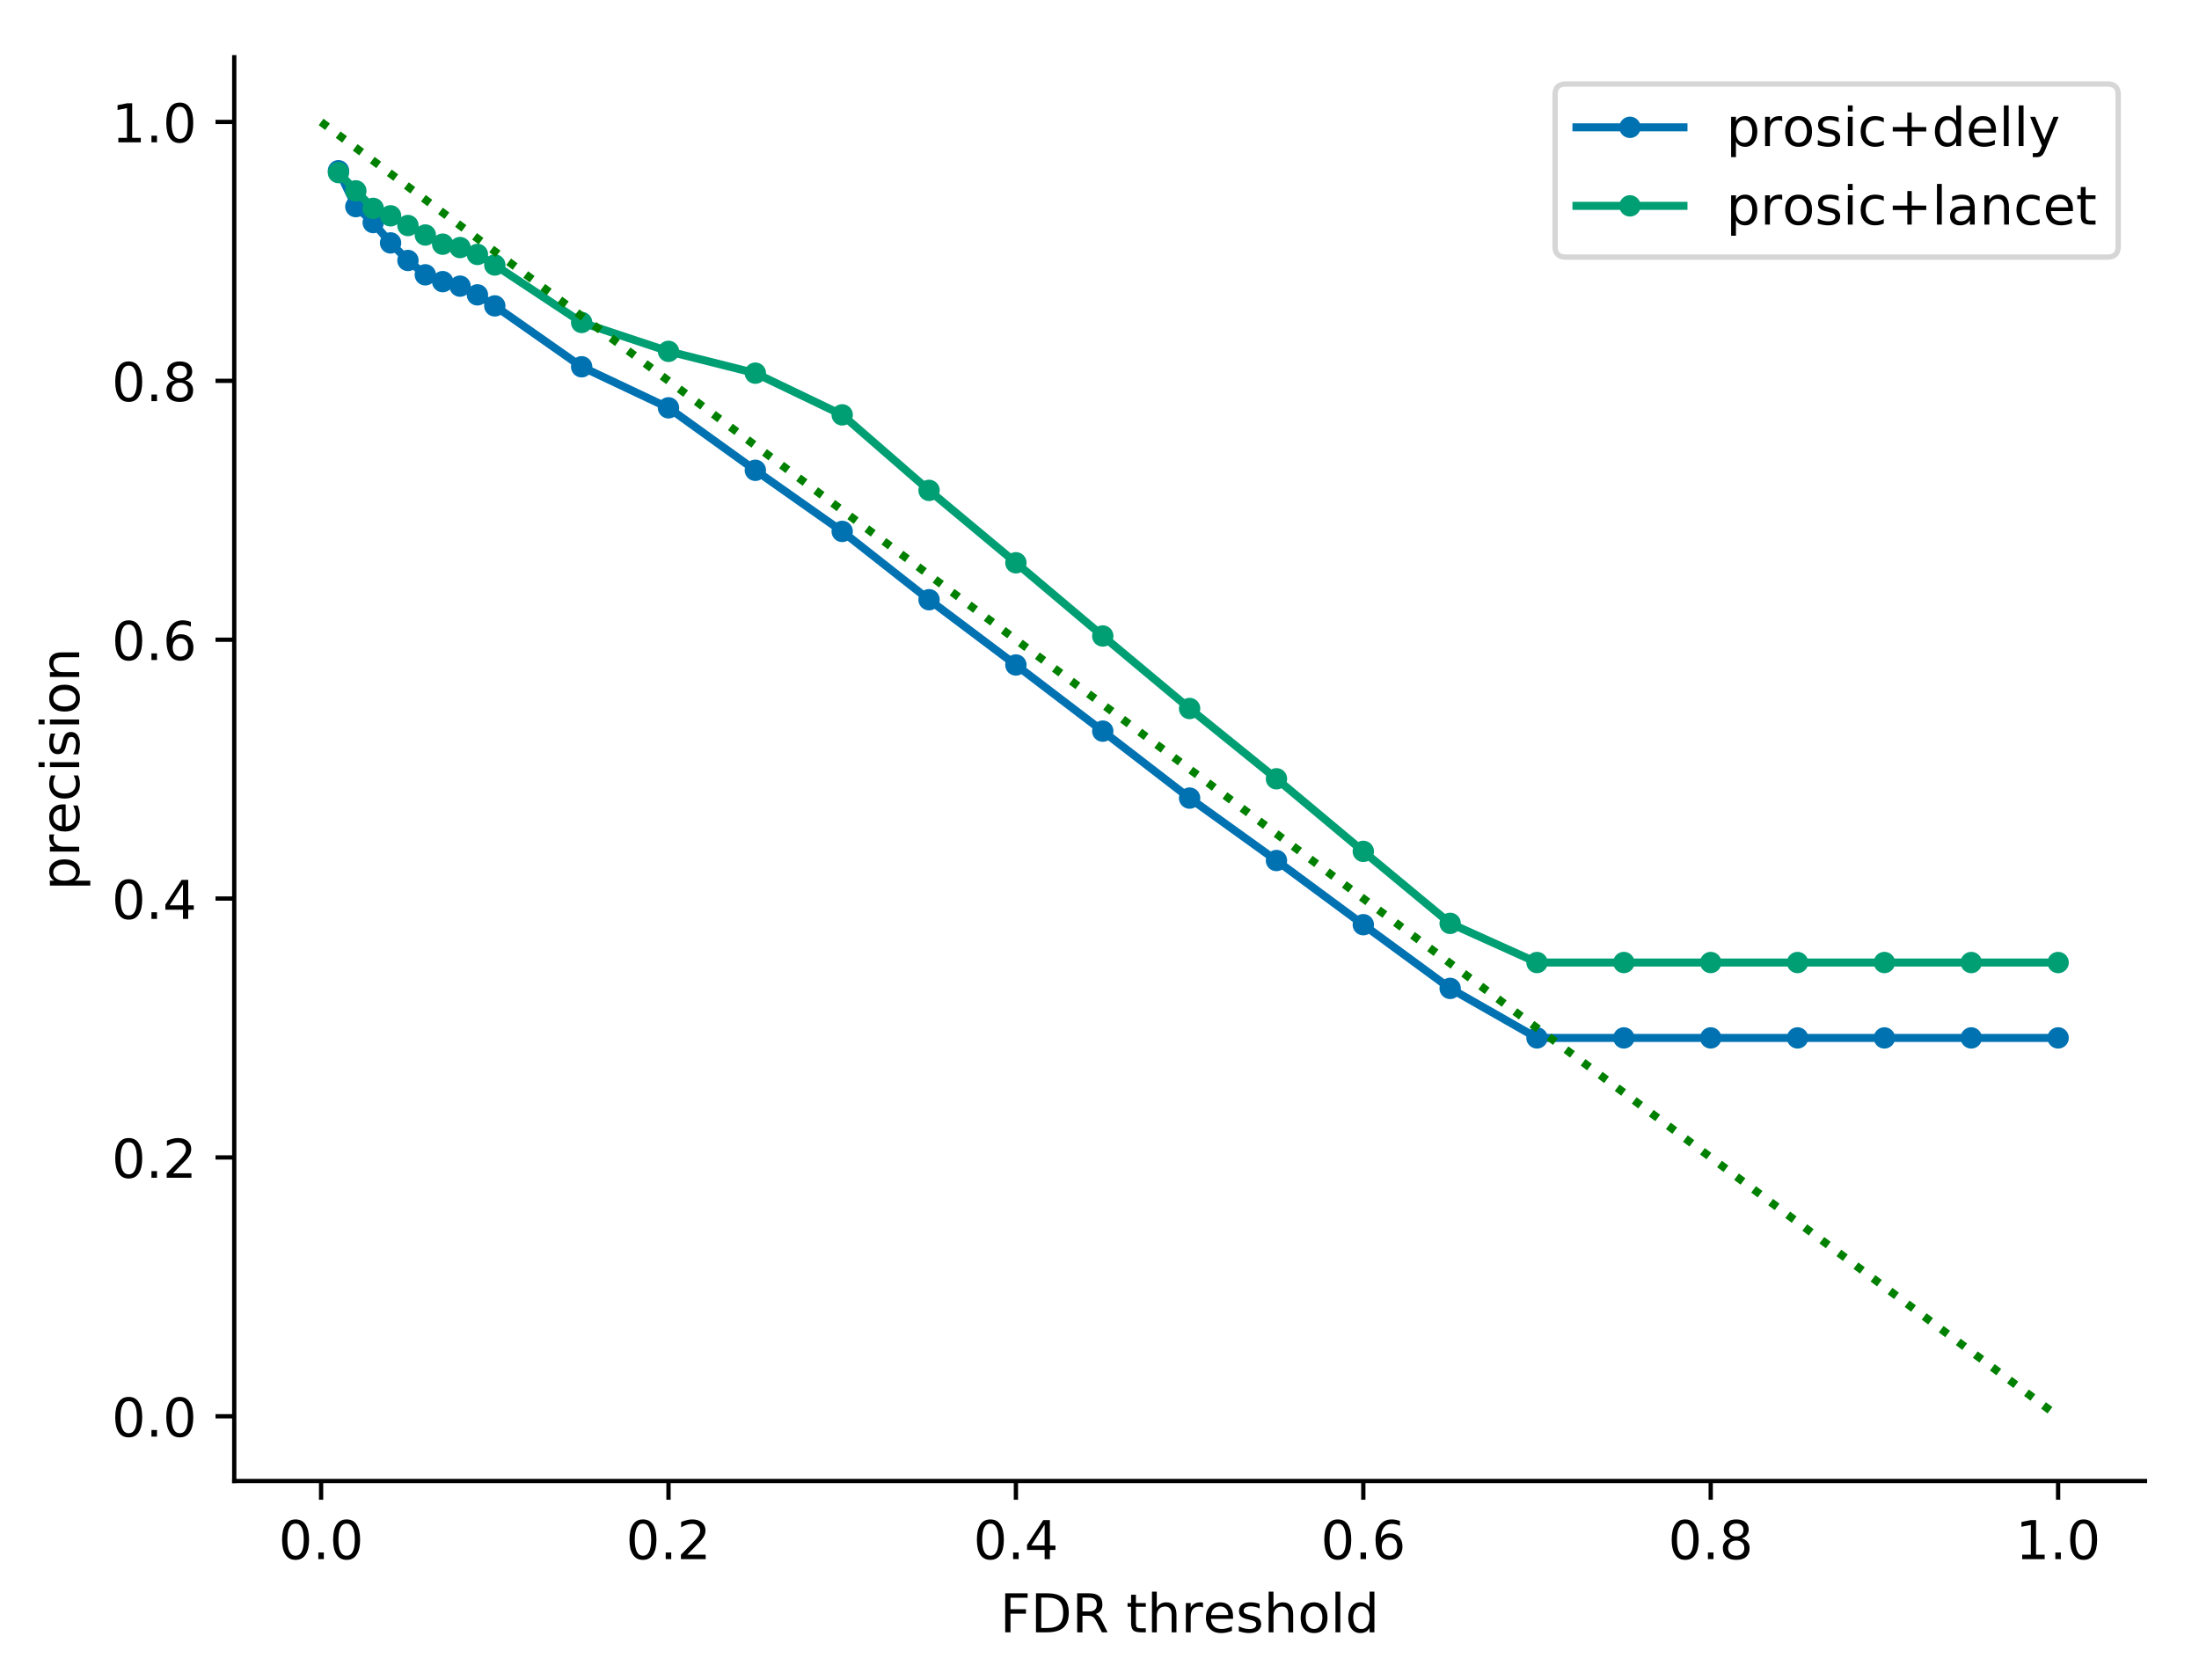
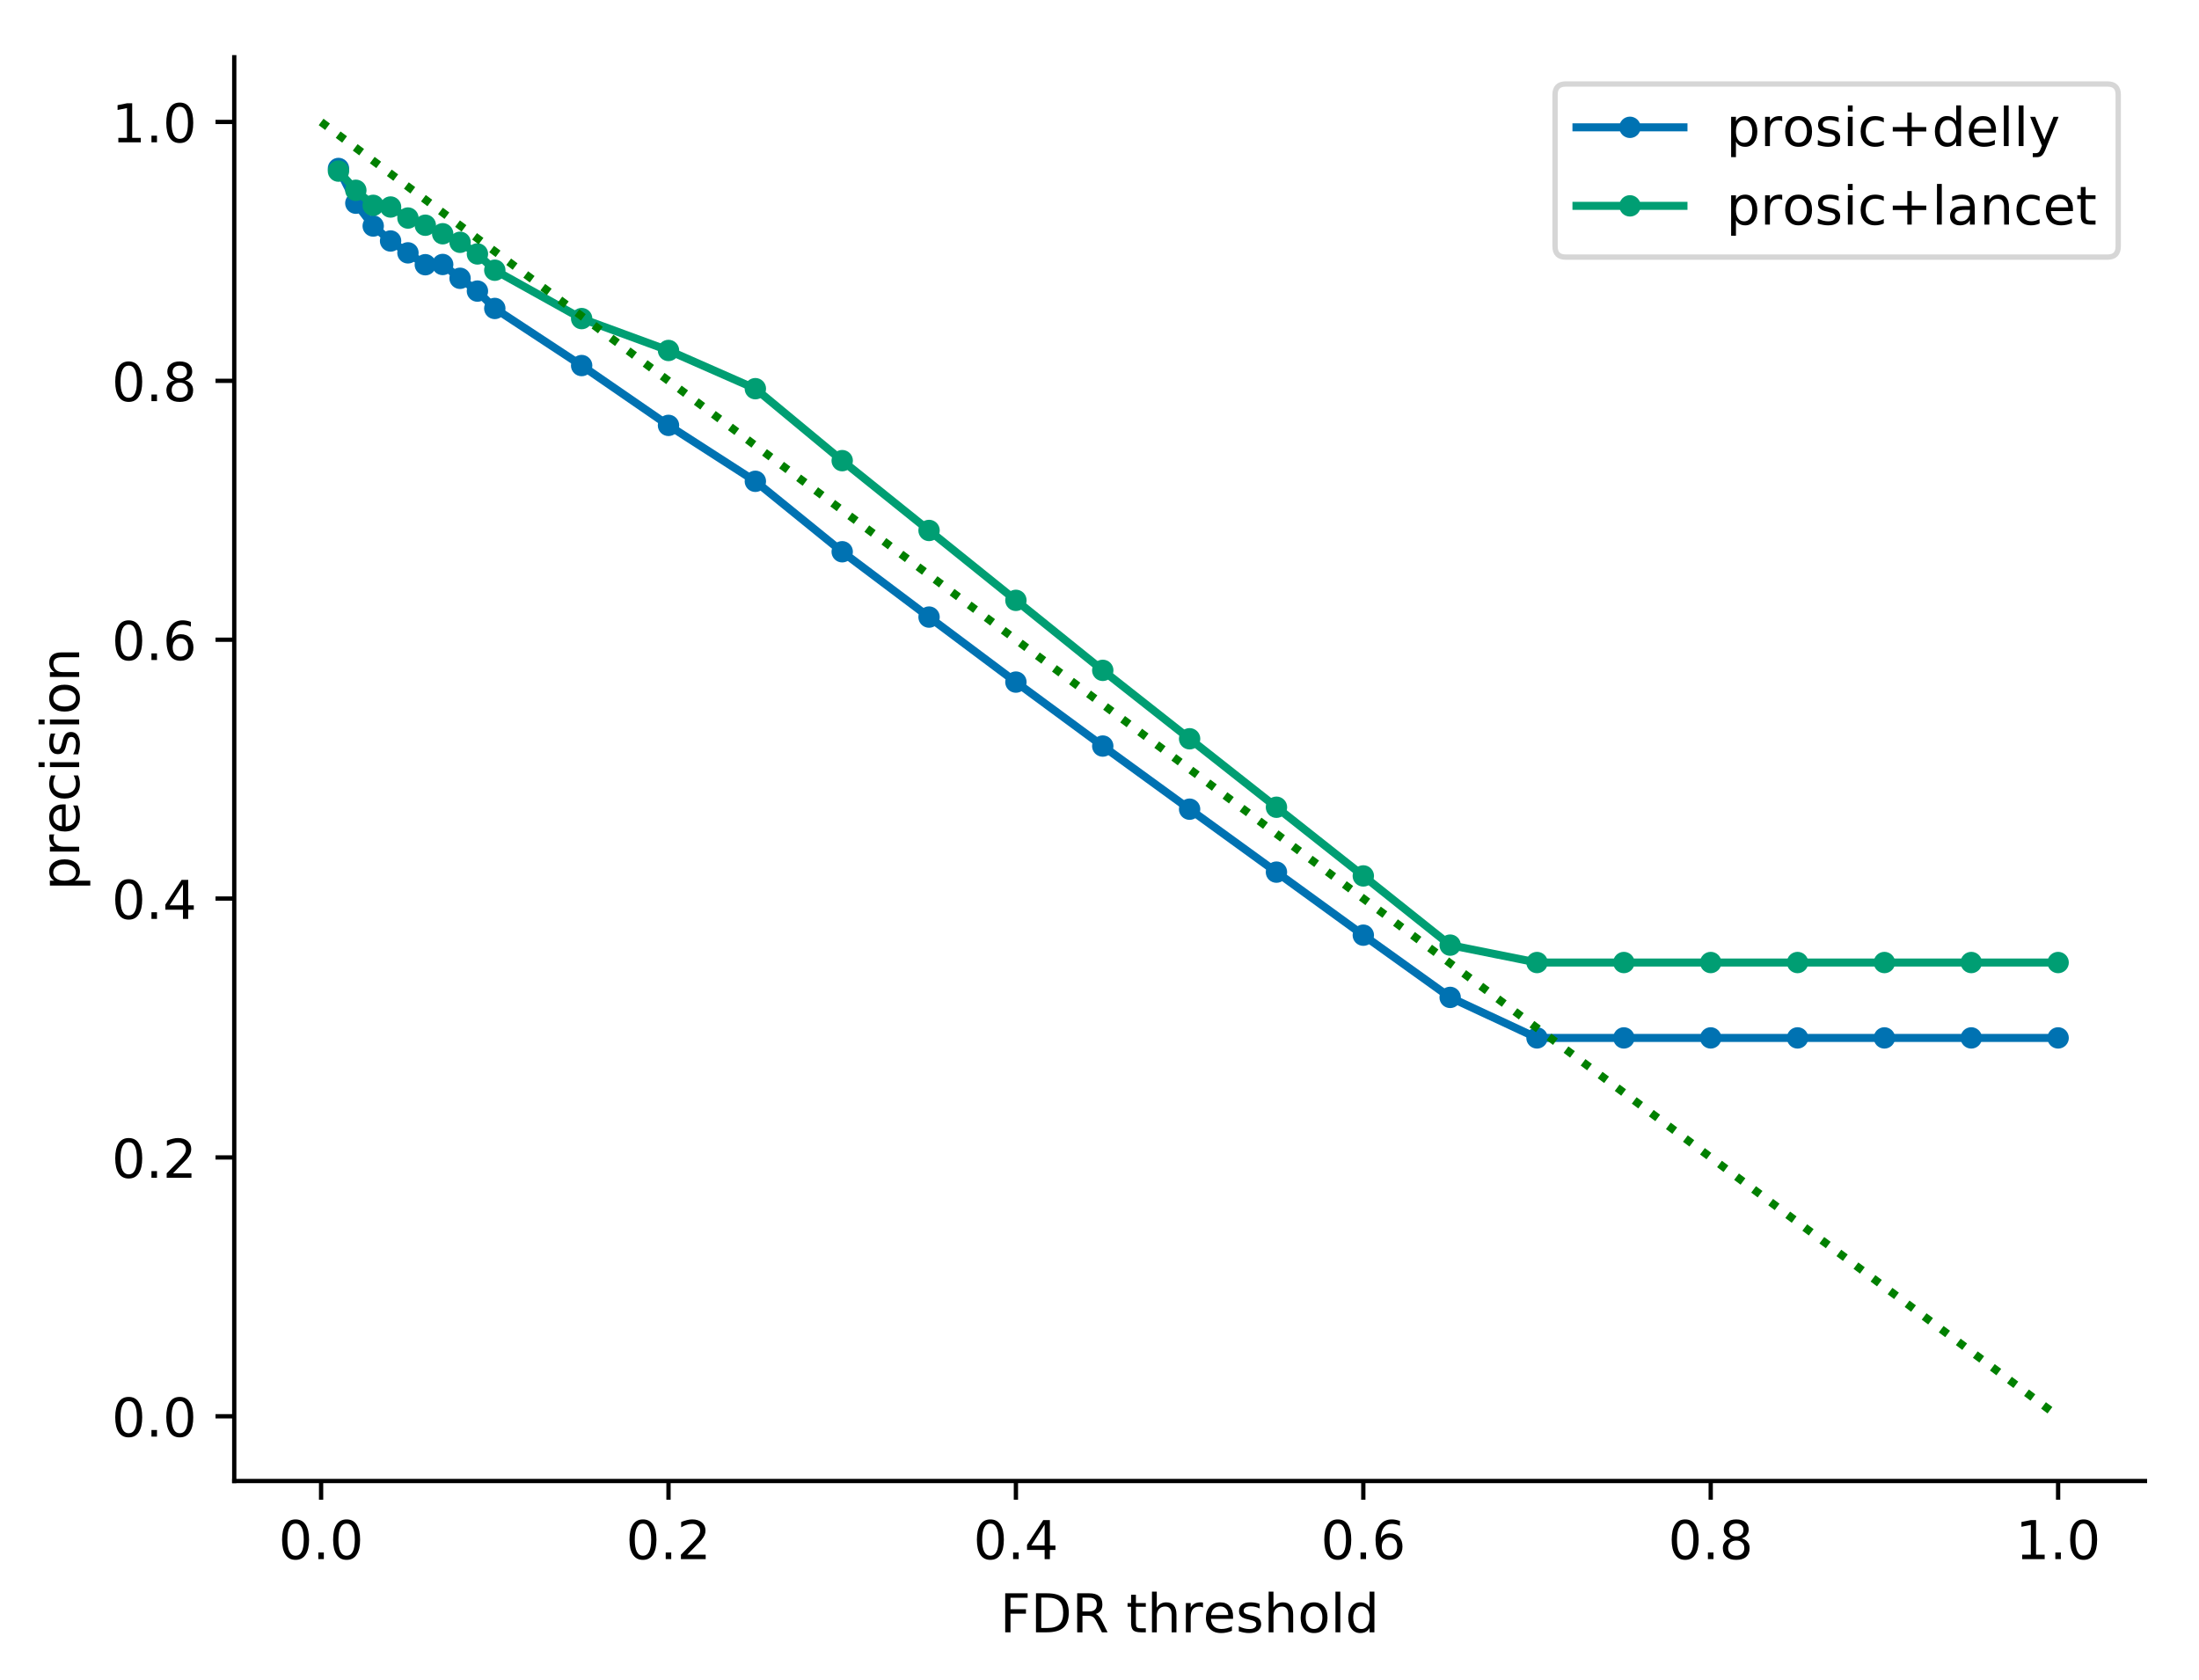
<svg xmlns="http://www.w3.org/2000/svg" xmlns:xlink="http://www.w3.org/1999/xlink" height="314pt" version="1.1" viewBox="0 0 411 314" width="411pt">
  <defs>
    <style type="text/css">
*{stroke-linecap:butt;stroke-linejoin:round;}
  </style>
  </defs>
  <g id="figure_1">
    <g id="patch_1">
      <path d="M 0 314.368  L 411.601 314.368  L 411.601 0  L 0 0  z " style="fill:#ffffff;" />
    </g>
    <g id="axes_1">
      <g id="patch_2">
        <path d="M 43.781 276.812  L 400.901 276.812  L 400.901 10.7  L 43.781 10.7  z " style="fill:#ffffff;" />
      </g>
      <g id="matplotlib.axis_1">
        <g id="xtick_1">
          <g id="line2d_1">
            <defs>
-               <path d="M 0 0  L 0 3.5  " id="md4b6f12708" style="stroke:#000000;stroke-width:0.8;" />
-             </defs>
-             <g>
-               <use style="stroke:#000000;stroke-width:0.8;" x="60.014" xlink:href="#md4b6f12708" y="276.812" />
+               <path d="M 0 0  L 0 3.5  " id="m9f3d6ff34f" style="stroke:#000000;stroke-width:0.8;" />
+             </defs>
+             <g>
+               <use style="stroke:#000000;stroke-width:0.8;" x="60.014" xlink:href="#m9f3d6ff34f" y="276.812" />
            </g>
          </g>
          <g id="text_1">
            <defs>
              <path d="M 31.781 66.406  Q 24.172 66.406 20.328 58.906  Q 16.5 51.422 16.5 36.375  Q 16.5 21.391 20.328 13.891  Q 24.172 6.391 31.781 6.391  Q 39.453 6.391 43.281 13.891  Q 47.125 21.391 47.125 36.375  Q 47.125 51.422 43.281 58.906  Q 39.453 66.406 31.781 66.406  z M 31.781 74.219  Q 44.047 74.219 50.516 64.516  Q 56.984 54.828 56.984 36.375  Q 56.984 17.969 50.516 8.266  Q 44.047 -1.422 31.781 -1.422  Q 19.531 -1.422 13.062 8.266  Q 6.594 17.969 6.594 36.375  Q 6.594 54.828 13.062 64.516  Q 19.531 74.219 31.781 74.219  z " id="DejaVuSans-30" />
              <path d="M 10.688 12.406  L 21 12.406  L 21 0  L 10.688 0  z " id="DejaVuSans-2e" />
            </defs>
            <g transform="translate(52.06242 291.4104)scale(0.1 -0.1)">
              <use xlink:href="#DejaVuSans-30" />
              <use x="63.623" xlink:href="#DejaVuSans-2e" />
              <use x="95.41" xlink:href="#DejaVuSans-30" />
            </g>
          </g>
        </g>
        <g id="xtick_2">
          <g id="line2d_2">
            <g>
-               <use style="stroke:#000000;stroke-width:0.8;" x="124.945" xlink:href="#md4b6f12708" y="276.812" />
+               <use style="stroke:#000000;stroke-width:0.8;" x="124.945" xlink:href="#m9f3d6ff34f" y="276.812" />
            </g>
          </g>
          <g id="text_2">
            <defs>
              <path d="M 19.188 8.297  L 53.609 8.297  L 53.609 0  L 7.328 0  L 7.328 8.297  Q 12.938 14.109 22.625 23.891  Q 32.328 33.688 34.812 36.531  Q 39.547 41.844 41.422 45.531  Q 43.312 49.219 43.312 52.781  Q 43.312 58.594 39.234 62.25  Q 35.156 65.922 28.609 65.922  Q 23.969 65.922 18.812 64.312  Q 13.672 62.703 7.812 59.422  L 7.812 69.391  Q 13.766 71.781 18.938 73  Q 24.125 74.219 28.422 74.219  Q 39.75 74.219 46.484 68.547  Q 53.219 62.891 53.219 53.422  Q 53.219 48.922 51.531 44.891  Q 49.859 40.875 45.406 35.406  Q 44.188 33.984 37.641 27.219  Q 31.109 20.453 19.188 8.297  z " id="DejaVuSans-32" />
            </defs>
            <g transform="translate(116.9933 291.4104)scale(0.1 -0.1)">
              <use xlink:href="#DejaVuSans-30" />
              <use x="63.623" xlink:href="#DejaVuSans-2e" />
              <use x="95.41" xlink:href="#DejaVuSans-32" />
            </g>
          </g>
        </g>
        <g id="xtick_3">
          <g id="line2d_3">
            <g>
-               <use style="stroke:#000000;stroke-width:0.8;" x="189.876" xlink:href="#md4b6f12708" y="276.812" />
+               <use style="stroke:#000000;stroke-width:0.8;" x="189.876" xlink:href="#m9f3d6ff34f" y="276.812" />
            </g>
          </g>
          <g id="text_3">
            <defs>
              <path d="M 37.797 64.312  L 12.891 25.391  L 37.797 25.391  z M 35.203 72.906  L 47.609 72.906  L 47.609 25.391  L 58.016 25.391  L 58.016 17.188  L 47.609 17.188  L 47.609 0  L 37.797 0  L 37.797 17.188  L 4.891 17.188  L 4.891 26.703  z " id="DejaVuSans-34" />
            </defs>
            <g transform="translate(181.9242 291.4104)scale(0.1 -0.1)">
              <use xlink:href="#DejaVuSans-30" />
              <use x="63.623" xlink:href="#DejaVuSans-2e" />
              <use x="95.41" xlink:href="#DejaVuSans-34" />
            </g>
          </g>
        </g>
        <g id="xtick_4">
          <g id="line2d_4">
            <g>
-               <use style="stroke:#000000;stroke-width:0.8;" x="254.807" xlink:href="#md4b6f12708" y="276.812" />
+               <use style="stroke:#000000;stroke-width:0.8;" x="254.807" xlink:href="#m9f3d6ff34f" y="276.812" />
            </g>
          </g>
          <g id="text_4">
            <defs>
              <path d="M 33.016 40.375  Q 26.375 40.375 22.484 35.828  Q 18.609 31.297 18.609 23.391  Q 18.609 15.531 22.484 10.953  Q 26.375 6.391 33.016 6.391  Q 39.656 6.391 43.531 10.953  Q 47.406 15.531 47.406 23.391  Q 47.406 31.297 43.531 35.828  Q 39.656 40.375 33.016 40.375  z M 52.594 71.297  L 52.594 62.312  Q 48.875 64.062 45.094 64.984  Q 41.312 65.922 37.594 65.922  Q 27.828 65.922 22.672 59.328  Q 17.531 52.734 16.797 39.406  Q 19.672 43.656 24.016 45.922  Q 28.375 48.188 33.594 48.188  Q 44.578 48.188 50.953 41.516  Q 57.328 34.859 57.328 23.391  Q 57.328 12.156 50.688 5.359  Q 44.047 -1.422 33.016 -1.422  Q 20.359 -1.422 13.672 8.266  Q 6.984 17.969 6.984 36.375  Q 6.984 53.656 15.188 63.938  Q 23.391 74.219 37.203 74.219  Q 40.922 74.219 44.703 73.484  Q 48.484 72.75 52.594 71.297  z " id="DejaVuSans-36" />
            </defs>
            <g transform="translate(246.8551 291.4104)scale(0.1 -0.1)">
              <use xlink:href="#DejaVuSans-30" />
              <use x="63.623" xlink:href="#DejaVuSans-2e" />
              <use x="95.41" xlink:href="#DejaVuSans-36" />
            </g>
          </g>
        </g>
        <g id="xtick_5">
          <g id="line2d_5">
            <g>
-               <use style="stroke:#000000;stroke-width:0.8;" x="319.738" xlink:href="#md4b6f12708" y="276.812" />
+               <use style="stroke:#000000;stroke-width:0.8;" x="319.738" xlink:href="#m9f3d6ff34f" y="276.812" />
            </g>
          </g>
          <g id="text_5">
            <defs>
              <path d="M 31.781 34.625  Q 24.75 34.625 20.719 30.859  Q 16.703 27.094 16.703 20.516  Q 16.703 13.922 20.719 10.156  Q 24.75 6.391 31.781 6.391  Q 38.812 6.391 42.859 10.172  Q 46.922 13.969 46.922 20.516  Q 46.922 27.094 42.891 30.859  Q 38.875 34.625 31.781 34.625  z M 21.922 38.812  Q 15.578 40.375 12.031 44.719  Q 8.5 49.078 8.5 55.328  Q 8.5 64.062 14.719 69.141  Q 20.953 74.219 31.781 74.219  Q 42.672 74.219 48.875 69.141  Q 55.078 64.062 55.078 55.328  Q 55.078 49.078 51.531 44.719  Q 48 40.375 41.703 38.812  Q 48.828 37.156 52.797 32.312  Q 56.781 27.484 56.781 20.516  Q 56.781 9.906 50.312 4.234  Q 43.844 -1.422 31.781 -1.422  Q 19.734 -1.422 13.25 4.234  Q 6.781 9.906 6.781 20.516  Q 6.781 27.484 10.781 32.312  Q 14.797 37.156 21.922 38.812  z M 18.312 54.391  Q 18.312 48.734 21.844 45.562  Q 25.391 42.391 31.781 42.391  Q 38.141 42.391 41.719 45.562  Q 45.312 48.734 45.312 54.391  Q 45.312 60.062 41.719 63.234  Q 38.141 66.406 31.781 66.406  Q 25.391 66.406 21.844 63.234  Q 18.312 60.062 18.312 54.391  z " id="DejaVuSans-38" />
            </defs>
            <g transform="translate(311.7861 291.4104)scale(0.1 -0.1)">
              <use xlink:href="#DejaVuSans-30" />
              <use x="63.623" xlink:href="#DejaVuSans-2e" />
              <use x="95.41" xlink:href="#DejaVuSans-38" />
            </g>
          </g>
        </g>
        <g id="xtick_6">
          <g id="line2d_6">
            <g>
-               <use style="stroke:#000000;stroke-width:0.8;" x="384.669" xlink:href="#md4b6f12708" y="276.812" />
+               <use style="stroke:#000000;stroke-width:0.8;" x="384.669" xlink:href="#m9f3d6ff34f" y="276.812" />
            </g>
          </g>
          <g id="text_6">
            <defs>
              <path d="M 12.406 8.297  L 28.516 8.297  L 28.516 63.922  L 10.984 60.406  L 10.984 69.391  L 28.422 72.906  L 38.281 72.906  L 38.281 8.297  L 54.391 8.297  L 54.391 0  L 12.406 0  z " id="DejaVuSans-31" />
            </defs>
            <g transform="translate(376.717 291.4104)scale(0.1 -0.1)">
              <use xlink:href="#DejaVuSans-31" />
              <use x="63.623" xlink:href="#DejaVuSans-2e" />
              <use x="95.41" xlink:href="#DejaVuSans-30" />
            </g>
          </g>
        </g>
        <g id="text_7">
          <defs>
            <path d="M 9.812 72.906  L 51.703 72.906  L 51.703 64.594  L 19.672 64.594  L 19.672 43.109  L 48.578 43.109  L 48.578 34.812  L 19.672 34.812  L 19.672 0  L 9.812 0  z " id="DejaVuSans-46" />
            <path d="M 19.672 64.797  L 19.672 8.109  L 31.594 8.109  Q 46.688 8.109 53.688 14.938  Q 60.688 21.781 60.688 36.531  Q 60.688 51.172 53.688 57.984  Q 46.688 64.797 31.594 64.797  z M 9.812 72.906  L 30.078 72.906  Q 51.266 72.906 61.172 64.094  Q 71.094 55.281 71.094 36.531  Q 71.094 17.672 61.125 8.828  Q 51.172 0 30.078 0  L 9.812 0  z " id="DejaVuSans-44" />
            <path d="M 44.391 34.188  Q 47.562 33.109 50.562 29.594  Q 53.562 26.078 56.594 19.922  L 66.609 0  L 56 0  L 46.688 18.703  Q 43.062 26.031 39.672 28.422  Q 36.281 30.812 30.422 30.812  L 19.672 30.812  L 19.672 0  L 9.812 0  L 9.812 72.906  L 32.078 72.906  Q 44.578 72.906 50.734 67.672  Q 56.891 62.453 56.891 51.906  Q 56.891 45.016 53.688 40.469  Q 50.484 35.938 44.391 34.188  z M 19.672 64.797  L 19.672 38.922  L 32.078 38.922  Q 39.203 38.922 42.844 42.219  Q 46.484 45.516 46.484 51.906  Q 46.484 58.297 42.844 61.547  Q 39.203 64.797 32.078 64.797  z " id="DejaVuSans-52" />
            <path id="DejaVuSans-20" />
            <path d="M 18.312 70.219  L 18.312 54.688  L 36.812 54.688  L 36.812 47.703  L 18.312 47.703  L 18.312 18.016  Q 18.312 11.328 20.141 9.422  Q 21.969 7.516 27.594 7.516  L 36.812 7.516  L 36.812 0  L 27.594 0  Q 17.188 0 13.234 3.875  Q 9.281 7.766 9.281 18.016  L 9.281 47.703  L 2.688 47.703  L 2.688 54.688  L 9.281 54.688  L 9.281 70.219  z " id="DejaVuSans-74" />
            <path d="M 54.891 33.016  L 54.891 0  L 45.906 0  L 45.906 32.719  Q 45.906 40.484 42.875 44.328  Q 39.844 48.188 33.797 48.188  Q 26.516 48.188 22.312 43.547  Q 18.109 38.922 18.109 30.906  L 18.109 0  L 9.078 0  L 9.078 75.984  L 18.109 75.984  L 18.109 46.188  Q 21.344 51.125 25.703 53.562  Q 30.078 56 35.797 56  Q 45.219 56 50.047 50.172  Q 54.891 44.344 54.891 33.016  z " id="DejaVuSans-68" />
            <path d="M 41.109 46.297  Q 39.594 47.172 37.812 47.578  Q 36.031 48 33.891 48  Q 26.266 48 22.188 43.047  Q 18.109 38.094 18.109 28.812  L 18.109 0  L 9.078 0  L 9.078 54.688  L 18.109 54.688  L 18.109 46.188  Q 20.953 51.172 25.484 53.578  Q 30.031 56 36.531 56  Q 37.453 56 38.578 55.875  Q 39.703 55.766 41.062 55.516  z " id="DejaVuSans-72" />
            <path d="M 56.203 29.594  L 56.203 25.203  L 14.891 25.203  Q 15.484 15.922 20.484 11.062  Q 25.484 6.203 34.422 6.203  Q 39.594 6.203 44.453 7.469  Q 49.312 8.734 54.109 11.281  L 54.109 2.781  Q 49.266 0.734 44.188 -0.344  Q 39.109 -1.422 33.891 -1.422  Q 20.797 -1.422 13.156 6.188  Q 5.516 13.812 5.516 26.812  Q 5.516 40.234 12.766 48.109  Q 20.016 56 32.328 56  Q 43.359 56 49.781 48.891  Q 56.203 41.797 56.203 29.594  z M 47.219 32.234  Q 47.125 39.594 43.094 43.984  Q 39.062 48.391 32.422 48.391  Q 24.906 48.391 20.391 44.141  Q 15.875 39.891 15.188 32.172  z " id="DejaVuSans-65" />
            <path d="M 44.281 53.078  L 44.281 44.578  Q 40.484 46.531 36.375 47.5  Q 32.281 48.484 27.875 48.484  Q 21.188 48.484 17.844 46.438  Q 14.5 44.391 14.5 40.281  Q 14.5 37.156 16.891 35.375  Q 19.281 33.594 26.516 31.984  L 29.594 31.297  Q 39.156 29.25 43.188 25.516  Q 47.219 21.781 47.219 15.094  Q 47.219 7.469 41.188 3.016  Q 35.156 -1.422 24.609 -1.422  Q 20.219 -1.422 15.453 -0.562  Q 10.688 0.297 5.422 2  L 5.422 11.281  Q 10.406 8.688 15.234 7.391  Q 20.062 6.109 24.812 6.109  Q 31.156 6.109 34.562 8.281  Q 37.984 10.453 37.984 14.406  Q 37.984 18.062 35.516 20.016  Q 33.062 21.969 24.703 23.781  L 21.578 24.516  Q 13.234 26.266 9.516 29.906  Q 5.812 33.547 5.812 39.891  Q 5.812 47.609 11.281 51.797  Q 16.75 56 26.812 56  Q 31.781 56 36.172 55.266  Q 40.578 54.547 44.281 53.078  z " id="DejaVuSans-73" />
            <path d="M 30.609 48.391  Q 23.391 48.391 19.188 42.75  Q 14.984 37.109 14.984 27.297  Q 14.984 17.484 19.156 11.844  Q 23.344 6.203 30.609 6.203  Q 37.797 6.203 41.984 11.859  Q 46.188 17.531 46.188 27.297  Q 46.188 37.016 41.984 42.703  Q 37.797 48.391 30.609 48.391  z M 30.609 56  Q 42.328 56 49.016 48.375  Q 55.719 40.766 55.719 27.297  Q 55.719 13.875 49.016 6.219  Q 42.328 -1.422 30.609 -1.422  Q 18.844 -1.422 12.172 6.219  Q 5.516 13.875 5.516 27.297  Q 5.516 40.766 12.172 48.375  Q 18.844 56 30.609 56  z " id="DejaVuSans-6f" />
            <path d="M 9.422 75.984  L 18.406 75.984  L 18.406 0  L 9.422 0  z " id="DejaVuSans-6c" />
            <path d="M 45.406 46.391  L 45.406 75.984  L 54.391 75.984  L 54.391 0  L 45.406 0  L 45.406 8.203  Q 42.578 3.328 38.25 0.953  Q 33.938 -1.422 27.875 -1.422  Q 17.969 -1.422 11.734 6.484  Q 5.516 14.406 5.516 27.297  Q 5.516 40.188 11.734 48.094  Q 17.969 56 27.875 56  Q 33.938 56 38.25 53.625  Q 42.578 51.266 45.406 46.391  z M 14.797 27.297  Q 14.797 17.391 18.875 11.75  Q 22.953 6.109 30.078 6.109  Q 37.203 6.109 41.297 11.75  Q 45.406 17.391 45.406 27.297  Q 45.406 37.203 41.297 42.844  Q 37.203 48.484 30.078 48.484  Q 22.953 48.484 18.875 42.844  Q 14.797 37.203 14.797 27.297  z " id="DejaVuSans-64" />
          </defs>
          <g transform="translate(186.8967 305.0886)scale(0.1 -0.1)">
            <use xlink:href="#DejaVuSans-46" />
            <use x="57.52" xlink:href="#DejaVuSans-44" />
            <use x="134.521" xlink:href="#DejaVuSans-52" />
            <use x="204.004" xlink:href="#DejaVuSans-20" />
            <use x="235.791" xlink:href="#DejaVuSans-74" />
            <use x="275" xlink:href="#DejaVuSans-68" />
            <use x="338.379" xlink:href="#DejaVuSans-72" />
            <use x="379.461" xlink:href="#DejaVuSans-65" />
            <use x="440.984" xlink:href="#DejaVuSans-73" />
            <use x="493.084" xlink:href="#DejaVuSans-68" />
            <use x="556.463" xlink:href="#DejaVuSans-6f" />
            <use x="617.645" xlink:href="#DejaVuSans-6c" />
            <use x="645.428" xlink:href="#DejaVuSans-64" />
          </g>
        </g>
      </g>
      <g id="matplotlib.axis_2">
        <g id="ytick_1">
          <g id="line2d_7">
            <defs>
-               <path d="M 0 0  L -3.5 0  " id="m237a4bc5e7" style="stroke:#000000;stroke-width:0.8;" />
-             </defs>
-             <g>
-               <use style="stroke:#000000;stroke-width:0.8;" x="43.781" xlink:href="#m237a4bc5e7" y="264.716" />
+               <path d="M 0 0  L -3.5 0  " id="m797693e9f2" style="stroke:#000000;stroke-width:0.8;" />
+             </defs>
+             <g>
+               <use style="stroke:#000000;stroke-width:0.8;" x="43.781" xlink:href="#m797693e9f2" y="264.716" />
            </g>
          </g>
          <g id="text_8">
            <g transform="translate(20.87813 268.5152)scale(0.1 -0.1)">
              <use xlink:href="#DejaVuSans-30" />
              <use x="63.623" xlink:href="#DejaVuSans-2e" />
              <use x="95.41" xlink:href="#DejaVuSans-30" />
            </g>
          </g>
        </g>
        <g id="ytick_2">
          <g id="line2d_8">
            <g>
-               <use style="stroke:#000000;stroke-width:0.8;" x="43.781" xlink:href="#m237a4bc5e7" y="216.332" />
+               <use style="stroke:#000000;stroke-width:0.8;" x="43.781" xlink:href="#m797693e9f2" y="216.332" />
            </g>
          </g>
          <g id="text_9">
            <g transform="translate(20.87813 220.1312)scale(0.1 -0.1)">
              <use xlink:href="#DejaVuSans-30" />
              <use x="63.623" xlink:href="#DejaVuSans-2e" />
              <use x="95.41" xlink:href="#DejaVuSans-32" />
            </g>
          </g>
        </g>
        <g id="ytick_3">
          <g id="line2d_9">
            <g>
-               <use style="stroke:#000000;stroke-width:0.8;" x="43.781" xlink:href="#m237a4bc5e7" y="167.948" />
+               <use style="stroke:#000000;stroke-width:0.8;" x="43.781" xlink:href="#m797693e9f2" y="167.948" />
            </g>
          </g>
          <g id="text_10">
            <g transform="translate(20.87813 171.7472)scale(0.1 -0.1)">
              <use xlink:href="#DejaVuSans-30" />
              <use x="63.623" xlink:href="#DejaVuSans-2e" />
              <use x="95.41" xlink:href="#DejaVuSans-34" />
            </g>
          </g>
        </g>
        <g id="ytick_4">
          <g id="line2d_10">
            <g>
-               <use style="stroke:#000000;stroke-width:0.8;" x="43.781" xlink:href="#m237a4bc5e7" y="119.564" />
+               <use style="stroke:#000000;stroke-width:0.8;" x="43.781" xlink:href="#m797693e9f2" y="119.564" />
            </g>
          </g>
          <g id="text_11">
            <g transform="translate(20.87813 123.3632)scale(0.1 -0.1)">
              <use xlink:href="#DejaVuSans-30" />
              <use x="63.623" xlink:href="#DejaVuSans-2e" />
              <use x="95.41" xlink:href="#DejaVuSans-36" />
            </g>
          </g>
        </g>
        <g id="ytick_5">
          <g id="line2d_11">
            <g>
-               <use style="stroke:#000000;stroke-width:0.8;" x="43.781" xlink:href="#m237a4bc5e7" y="71.18" />
+               <use style="stroke:#000000;stroke-width:0.8;" x="43.781" xlink:href="#m797693e9f2" y="71.18" />
            </g>
          </g>
          <g id="text_12">
            <g transform="translate(20.87813 74.97922)scale(0.1 -0.1)">
              <use xlink:href="#DejaVuSans-30" />
              <use x="63.623" xlink:href="#DejaVuSans-2e" />
              <use x="95.41" xlink:href="#DejaVuSans-38" />
            </g>
          </g>
        </g>
        <g id="ytick_6">
          <g id="line2d_12">
            <g>
-               <use style="stroke:#000000;stroke-width:0.8;" x="43.781" xlink:href="#m237a4bc5e7" y="22.796" />
+               <use style="stroke:#000000;stroke-width:0.8;" x="43.781" xlink:href="#m797693e9f2" y="22.796" />
            </g>
          </g>
          <g id="text_13">
            <g transform="translate(20.87813 26.59522)scale(0.1 -0.1)">
              <use xlink:href="#DejaVuSans-31" />
              <use x="63.623" xlink:href="#DejaVuSans-2e" />
              <use x="95.41" xlink:href="#DejaVuSans-30" />
            </g>
          </g>
        </g>
        <g id="text_14">
          <defs>
            <path d="M 18.109 8.203  L 18.109 -20.797  L 9.078 -20.797  L 9.078 54.688  L 18.109 54.688  L 18.109 46.391  Q 20.953 51.266 25.266 53.625  Q 29.594 56 35.594 56  Q 45.562 56 51.781 48.094  Q 58.016 40.188 58.016 27.297  Q 58.016 14.406 51.781 6.484  Q 45.562 -1.422 35.594 -1.422  Q 29.594 -1.422 25.266 0.953  Q 20.953 3.328 18.109 8.203  z M 48.688 27.297  Q 48.688 37.203 44.609 42.844  Q 40.531 48.484 33.406 48.484  Q 26.266 48.484 22.188 42.844  Q 18.109 37.203 18.109 27.297  Q 18.109 17.391 22.188 11.75  Q 26.266 6.109 33.406 6.109  Q 40.531 6.109 44.609 11.75  Q 48.688 17.391 48.688 27.297  z " id="DejaVuSans-70" />
            <path d="M 48.781 52.594  L 48.781 44.188  Q 44.969 46.297 41.141 47.344  Q 37.312 48.391 33.406 48.391  Q 24.656 48.391 19.812 42.844  Q 14.984 37.312 14.984 27.297  Q 14.984 17.281 19.812 11.734  Q 24.656 6.203 33.406 6.203  Q 37.312 6.203 41.141 7.25  Q 44.969 8.297 48.781 10.406  L 48.781 2.094  Q 45.016 0.344 40.984 -0.531  Q 36.969 -1.422 32.422 -1.422  Q 20.062 -1.422 12.781 6.344  Q 5.516 14.109 5.516 27.297  Q 5.516 40.672 12.859 48.328  Q 20.219 56 33.016 56  Q 37.156 56 41.109 55.141  Q 45.062 54.297 48.781 52.594  z " id="DejaVuSans-63" />
            <path d="M 9.422 54.688  L 18.406 54.688  L 18.406 0  L 9.422 0  z M 9.422 75.984  L 18.406 75.984  L 18.406 64.594  L 9.422 64.594  z " id="DejaVuSans-69" />
            <path d="M 54.891 33.016  L 54.891 0  L 45.906 0  L 45.906 32.719  Q 45.906 40.484 42.875 44.328  Q 39.844 48.188 33.797 48.188  Q 26.516 48.188 22.312 43.547  Q 18.109 38.922 18.109 30.906  L 18.109 0  L 9.078 0  L 9.078 54.688  L 18.109 54.688  L 18.109 46.188  Q 21.344 51.125 25.703 53.562  Q 30.078 56 35.797 56  Q 45.219 56 50.047 50.172  Q 54.891 44.344 54.891 33.016  z " id="DejaVuSans-6e" />
          </defs>
          <g transform="translate(14.79844 166.4208)rotate(-90)scale(0.1 -0.1)">
            <use xlink:href="#DejaVuSans-70" />
            <use x="63.477" xlink:href="#DejaVuSans-72" />
            <use x="104.559" xlink:href="#DejaVuSans-65" />
            <use x="166.082" xlink:href="#DejaVuSans-63" />
            <use x="221.062" xlink:href="#DejaVuSans-69" />
            <use x="248.846" xlink:href="#DejaVuSans-73" />
            <use x="300.945" xlink:href="#DejaVuSans-69" />
            <use x="328.729" xlink:href="#DejaVuSans-6f" />
            <use x="389.91" xlink:href="#DejaVuSans-6e" />
          </g>
        </g>
      </g>
      <g id="line2d_13">
-         <path clip-path="url(#p9ebecd2e52)" d="M 63.261 31.915  L 66.507 38.618  L 69.754 41.596  L 73 45.401  L 76.247 48.682  L 79.493 51.366  L 82.74 52.64  L 85.986 53.481  L 89.233 55.11  L 92.479 57.172  L 108.712 68.554  L 124.945 76.226  L 141.178 87.902  L 157.41 99.325  L 173.643 112.093  L 189.876 124.29  L 206.109 136.655  L 222.341 149.169  L 238.574 160.837  L 254.807 172.832  L 271.039 184.739  L 287.272 193.993  L 303.505 193.993  L 319.738 193.993  L 335.97 193.993  L 352.203 193.993  L 368.436 193.993  L 384.669 193.993  " style="fill:none;stroke:#0072b2;stroke-linecap:square;stroke-width:1.5;" />
+         <path clip-path="url(#p43d74dd94a)" d="M 63.261 31.491  L 66.507 37.977  L 69.754 42.244  L 73 45.042  L 76.247 47.26  L 79.493 49.478  L 82.74 49.433  L 85.986 52.015  L 89.233 54.406  L 92.479 57.652  L 108.712 68.325  L 124.945 79.507  L 141.178 89.959  L 157.41 103.127  L 173.643 115.337  L 189.876 127.488  L 206.109 139.445  L 222.341 151.241  L 238.574 163.008  L 254.807 174.791  L 271.039 186.421  L 287.272 193.993  L 303.505 193.993  L 319.738 193.993  L 335.97 193.993  L 352.203 193.993  L 368.436 193.993  L 384.669 193.993  " style="fill:none;stroke:#0072b2;stroke-linecap:square;stroke-width:1.5;" />
        <defs>
-           <path d="M 0 1.5  C 0.398 1.5 0.779 1.342 1.061 1.061  C 1.342 0.779 1.5 0.398 1.5 0  C 1.5 -0.398 1.342 -0.779 1.061 -1.061  C 0.779 -1.342 0.398 -1.5 0 -1.5  C -0.398 -1.5 -0.779 -1.342 -1.061 -1.061  C -1.342 -0.779 -1.5 -0.398 -1.5 0  C -1.5 0.398 -1.342 0.779 -1.061 1.061  C -0.779 1.342 -0.398 1.5 0 1.5  z " id="m9d7ab249b7" style="stroke:#0072b2;" />
+           <path d="M 0 1.5  C 0.398 1.5 0.779 1.342 1.061 1.061  C 1.342 0.779 1.5 0.398 1.5 0  C 1.5 -0.398 1.342 -0.779 1.061 -1.061  C 0.779 -1.342 0.398 -1.5 0 -1.5  C -0.398 -1.5 -0.779 -1.342 -1.061 -1.061  C -1.342 -0.779 -1.5 -0.398 -1.5 0  C -1.5 0.398 -1.342 0.779 -1.061 1.061  C -0.779 1.342 -0.398 1.5 0 1.5  z " id="m444602e29e" style="stroke:#0072b2;" />
        </defs>
-         <g clip-path="url(#p9ebecd2e52)">
-           <use style="fill:#0072b2;stroke:#0072b2;" x="63.261" xlink:href="#m9d7ab249b7" y="31.915" />
-           <use style="fill:#0072b2;stroke:#0072b2;" x="66.507" xlink:href="#m9d7ab249b7" y="38.618" />
-           <use style="fill:#0072b2;stroke:#0072b2;" x="69.754" xlink:href="#m9d7ab249b7" y="41.596" />
-           <use style="fill:#0072b2;stroke:#0072b2;" x="73" xlink:href="#m9d7ab249b7" y="45.401" />
-           <use style="fill:#0072b2;stroke:#0072b2;" x="76.247" xlink:href="#m9d7ab249b7" y="48.682" />
-           <use style="fill:#0072b2;stroke:#0072b2;" x="79.493" xlink:href="#m9d7ab249b7" y="51.366" />
-           <use style="fill:#0072b2;stroke:#0072b2;" x="82.74" xlink:href="#m9d7ab249b7" y="52.64" />
-           <use style="fill:#0072b2;stroke:#0072b2;" x="85.986" xlink:href="#m9d7ab249b7" y="53.481" />
-           <use style="fill:#0072b2;stroke:#0072b2;" x="89.233" xlink:href="#m9d7ab249b7" y="55.11" />
-           <use style="fill:#0072b2;stroke:#0072b2;" x="92.479" xlink:href="#m9d7ab249b7" y="57.172" />
-           <use style="fill:#0072b2;stroke:#0072b2;" x="108.712" xlink:href="#m9d7ab249b7" y="68.554" />
-           <use style="fill:#0072b2;stroke:#0072b2;" x="124.945" xlink:href="#m9d7ab249b7" y="76.226" />
-           <use style="fill:#0072b2;stroke:#0072b2;" x="141.178" xlink:href="#m9d7ab249b7" y="87.902" />
-           <use style="fill:#0072b2;stroke:#0072b2;" x="157.41" xlink:href="#m9d7ab249b7" y="99.325" />
-           <use style="fill:#0072b2;stroke:#0072b2;" x="173.643" xlink:href="#m9d7ab249b7" y="112.093" />
-           <use style="fill:#0072b2;stroke:#0072b2;" x="189.876" xlink:href="#m9d7ab249b7" y="124.29" />
-           <use style="fill:#0072b2;stroke:#0072b2;" x="206.109" xlink:href="#m9d7ab249b7" y="136.655" />
-           <use style="fill:#0072b2;stroke:#0072b2;" x="222.341" xlink:href="#m9d7ab249b7" y="149.169" />
-           <use style="fill:#0072b2;stroke:#0072b2;" x="238.574" xlink:href="#m9d7ab249b7" y="160.837" />
-           <use style="fill:#0072b2;stroke:#0072b2;" x="254.807" xlink:href="#m9d7ab249b7" y="172.832" />
-           <use style="fill:#0072b2;stroke:#0072b2;" x="271.039" xlink:href="#m9d7ab249b7" y="184.739" />
-           <use style="fill:#0072b2;stroke:#0072b2;" x="287.272" xlink:href="#m9d7ab249b7" y="193.993" />
-           <use style="fill:#0072b2;stroke:#0072b2;" x="303.505" xlink:href="#m9d7ab249b7" y="193.993" />
-           <use style="fill:#0072b2;stroke:#0072b2;" x="319.738" xlink:href="#m9d7ab249b7" y="193.993" />
-           <use style="fill:#0072b2;stroke:#0072b2;" x="335.97" xlink:href="#m9d7ab249b7" y="193.993" />
-           <use style="fill:#0072b2;stroke:#0072b2;" x="352.203" xlink:href="#m9d7ab249b7" y="193.993" />
-           <use style="fill:#0072b2;stroke:#0072b2;" x="368.436" xlink:href="#m9d7ab249b7" y="193.993" />
-           <use style="fill:#0072b2;stroke:#0072b2;" x="384.669" xlink:href="#m9d7ab249b7" y="193.993" />
+         <g clip-path="url(#p43d74dd94a)">
+           <use style="fill:#0072b2;stroke:#0072b2;" x="63.261" xlink:href="#m444602e29e" y="31.491" />
+           <use style="fill:#0072b2;stroke:#0072b2;" x="66.507" xlink:href="#m444602e29e" y="37.977" />
+           <use style="fill:#0072b2;stroke:#0072b2;" x="69.754" xlink:href="#m444602e29e" y="42.244" />
+           <use style="fill:#0072b2;stroke:#0072b2;" x="73" xlink:href="#m444602e29e" y="45.042" />
+           <use style="fill:#0072b2;stroke:#0072b2;" x="76.247" xlink:href="#m444602e29e" y="47.26" />
+           <use style="fill:#0072b2;stroke:#0072b2;" x="79.493" xlink:href="#m444602e29e" y="49.478" />
+           <use style="fill:#0072b2;stroke:#0072b2;" x="82.74" xlink:href="#m444602e29e" y="49.433" />
+           <use style="fill:#0072b2;stroke:#0072b2;" x="85.986" xlink:href="#m444602e29e" y="52.015" />
+           <use style="fill:#0072b2;stroke:#0072b2;" x="89.233" xlink:href="#m444602e29e" y="54.406" />
+           <use style="fill:#0072b2;stroke:#0072b2;" x="92.479" xlink:href="#m444602e29e" y="57.652" />
+           <use style="fill:#0072b2;stroke:#0072b2;" x="108.712" xlink:href="#m444602e29e" y="68.325" />
+           <use style="fill:#0072b2;stroke:#0072b2;" x="124.945" xlink:href="#m444602e29e" y="79.507" />
+           <use style="fill:#0072b2;stroke:#0072b2;" x="141.178" xlink:href="#m444602e29e" y="89.959" />
+           <use style="fill:#0072b2;stroke:#0072b2;" x="157.41" xlink:href="#m444602e29e" y="103.127" />
+           <use style="fill:#0072b2;stroke:#0072b2;" x="173.643" xlink:href="#m444602e29e" y="115.337" />
+           <use style="fill:#0072b2;stroke:#0072b2;" x="189.876" xlink:href="#m444602e29e" y="127.488" />
+           <use style="fill:#0072b2;stroke:#0072b2;" x="206.109" xlink:href="#m444602e29e" y="139.445" />
+           <use style="fill:#0072b2;stroke:#0072b2;" x="222.341" xlink:href="#m444602e29e" y="151.241" />
+           <use style="fill:#0072b2;stroke:#0072b2;" x="238.574" xlink:href="#m444602e29e" y="163.008" />
+           <use style="fill:#0072b2;stroke:#0072b2;" x="254.807" xlink:href="#m444602e29e" y="174.791" />
+           <use style="fill:#0072b2;stroke:#0072b2;" x="271.039" xlink:href="#m444602e29e" y="186.421" />
+           <use style="fill:#0072b2;stroke:#0072b2;" x="287.272" xlink:href="#m444602e29e" y="193.993" />
+           <use style="fill:#0072b2;stroke:#0072b2;" x="303.505" xlink:href="#m444602e29e" y="193.993" />
+           <use style="fill:#0072b2;stroke:#0072b2;" x="319.738" xlink:href="#m444602e29e" y="193.993" />
+           <use style="fill:#0072b2;stroke:#0072b2;" x="335.97" xlink:href="#m444602e29e" y="193.993" />
+           <use style="fill:#0072b2;stroke:#0072b2;" x="352.203" xlink:href="#m444602e29e" y="193.993" />
+           <use style="fill:#0072b2;stroke:#0072b2;" x="368.436" xlink:href="#m444602e29e" y="193.993" />
+           <use style="fill:#0072b2;stroke:#0072b2;" x="384.669" xlink:href="#m444602e29e" y="193.993" />
        </g>
      </g>
      <g id="line2d_14">
-         <path clip-path="url(#p9ebecd2e52)" d="M 63.261 32.259  L 66.507 35.672  L 69.754 38.949  L 73 40.337  L 76.247 42.15  L 79.493 43.924  L 82.74 45.638  L 85.986 46.273  L 89.233 47.557  L 92.479 49.529  L 108.712 60.272  L 124.945 65.671  L 141.178 69.748  L 157.41 77.542  L 173.643 91.655  L 189.876 105.188  L 206.109 118.872  L 222.341 132.427  L 238.574 145.561  L 254.807 159.128  L 271.039 172.585  L 287.272 179.904  L 303.505 179.904  L 319.738 179.904  L 335.97 179.904  L 352.203 179.904  L 368.436 179.904  L 384.669 179.904  " style="fill:none;stroke:#009e73;stroke-linecap:square;stroke-width:1.5;" />
+         <path clip-path="url(#p43d74dd94a)" d="M 63.261 31.983  L 66.507 35.567  L 69.754 38.381  L 73 38.694  L 76.247 40.754  L 79.493 42.096  L 82.74 43.691  L 85.986 45.285  L 89.233 47.462  L 92.479 50.506  L 108.712 59.547  L 124.945 65.504  L 141.178 72.648  L 157.41 86.1  L 173.643 99.146  L 189.876 112.21  L 206.109 125.295  L 222.341 138.083  L 238.574 150.88  L 254.807 163.716  L 271.039 176.65  L 287.272 179.904  L 303.505 179.904  L 319.738 179.904  L 335.97 179.904  L 352.203 179.904  L 368.436 179.904  L 384.669 179.904  " style="fill:none;stroke:#009e73;stroke-linecap:square;stroke-width:1.5;" />
        <defs>
-           <path d="M 0 1.5  C 0.398 1.5 0.779 1.342 1.061 1.061  C 1.342 0.779 1.5 0.398 1.5 0  C 1.5 -0.398 1.342 -0.779 1.061 -1.061  C 0.779 -1.342 0.398 -1.5 0 -1.5  C -0.398 -1.5 -0.779 -1.342 -1.061 -1.061  C -1.342 -0.779 -1.5 -0.398 -1.5 0  C -1.5 0.398 -1.342 0.779 -1.061 1.061  C -0.779 1.342 -0.398 1.5 0 1.5  z " id="m856eb61547" style="stroke:#009e73;" />
+           <path d="M 0 1.5  C 0.398 1.5 0.779 1.342 1.061 1.061  C 1.342 0.779 1.5 0.398 1.5 0  C 1.5 -0.398 1.342 -0.779 1.061 -1.061  C 0.779 -1.342 0.398 -1.5 0 -1.5  C -0.398 -1.5 -0.779 -1.342 -1.061 -1.061  C -1.342 -0.779 -1.5 -0.398 -1.5 0  C -1.5 0.398 -1.342 0.779 -1.061 1.061  C -0.779 1.342 -0.398 1.5 0 1.5  z " id="m073d5c4753" style="stroke:#009e73;" />
        </defs>
-         <g clip-path="url(#p9ebecd2e52)">
-           <use style="fill:#009e73;stroke:#009e73;" x="63.261" xlink:href="#m856eb61547" y="32.259" />
-           <use style="fill:#009e73;stroke:#009e73;" x="66.507" xlink:href="#m856eb61547" y="35.672" />
-           <use style="fill:#009e73;stroke:#009e73;" x="69.754" xlink:href="#m856eb61547" y="38.949" />
-           <use style="fill:#009e73;stroke:#009e73;" x="73" xlink:href="#m856eb61547" y="40.337" />
-           <use style="fill:#009e73;stroke:#009e73;" x="76.247" xlink:href="#m856eb61547" y="42.15" />
-           <use style="fill:#009e73;stroke:#009e73;" x="79.493" xlink:href="#m856eb61547" y="43.924" />
-           <use style="fill:#009e73;stroke:#009e73;" x="82.74" xlink:href="#m856eb61547" y="45.638" />
-           <use style="fill:#009e73;stroke:#009e73;" x="85.986" xlink:href="#m856eb61547" y="46.273" />
-           <use style="fill:#009e73;stroke:#009e73;" x="89.233" xlink:href="#m856eb61547" y="47.557" />
-           <use style="fill:#009e73;stroke:#009e73;" x="92.479" xlink:href="#m856eb61547" y="49.529" />
-           <use style="fill:#009e73;stroke:#009e73;" x="108.712" xlink:href="#m856eb61547" y="60.272" />
-           <use style="fill:#009e73;stroke:#009e73;" x="124.945" xlink:href="#m856eb61547" y="65.671" />
-           <use style="fill:#009e73;stroke:#009e73;" x="141.178" xlink:href="#m856eb61547" y="69.748" />
-           <use style="fill:#009e73;stroke:#009e73;" x="157.41" xlink:href="#m856eb61547" y="77.542" />
-           <use style="fill:#009e73;stroke:#009e73;" x="173.643" xlink:href="#m856eb61547" y="91.655" />
-           <use style="fill:#009e73;stroke:#009e73;" x="189.876" xlink:href="#m856eb61547" y="105.188" />
-           <use style="fill:#009e73;stroke:#009e73;" x="206.109" xlink:href="#m856eb61547" y="118.872" />
-           <use style="fill:#009e73;stroke:#009e73;" x="222.341" xlink:href="#m856eb61547" y="132.427" />
-           <use style="fill:#009e73;stroke:#009e73;" x="238.574" xlink:href="#m856eb61547" y="145.561" />
-           <use style="fill:#009e73;stroke:#009e73;" x="254.807" xlink:href="#m856eb61547" y="159.128" />
-           <use style="fill:#009e73;stroke:#009e73;" x="271.039" xlink:href="#m856eb61547" y="172.585" />
-           <use style="fill:#009e73;stroke:#009e73;" x="287.272" xlink:href="#m856eb61547" y="179.904" />
-           <use style="fill:#009e73;stroke:#009e73;" x="303.505" xlink:href="#m856eb61547" y="179.904" />
-           <use style="fill:#009e73;stroke:#009e73;" x="319.738" xlink:href="#m856eb61547" y="179.904" />
-           <use style="fill:#009e73;stroke:#009e73;" x="335.97" xlink:href="#m856eb61547" y="179.904" />
-           <use style="fill:#009e73;stroke:#009e73;" x="352.203" xlink:href="#m856eb61547" y="179.904" />
-           <use style="fill:#009e73;stroke:#009e73;" x="368.436" xlink:href="#m856eb61547" y="179.904" />
-           <use style="fill:#009e73;stroke:#009e73;" x="384.669" xlink:href="#m856eb61547" y="179.904" />
+         <g clip-path="url(#p43d74dd94a)">
+           <use style="fill:#009e73;stroke:#009e73;" x="63.261" xlink:href="#m073d5c4753" y="31.983" />
+           <use style="fill:#009e73;stroke:#009e73;" x="66.507" xlink:href="#m073d5c4753" y="35.567" />
+           <use style="fill:#009e73;stroke:#009e73;" x="69.754" xlink:href="#m073d5c4753" y="38.381" />
+           <use style="fill:#009e73;stroke:#009e73;" x="73" xlink:href="#m073d5c4753" y="38.694" />
+           <use style="fill:#009e73;stroke:#009e73;" x="76.247" xlink:href="#m073d5c4753" y="40.754" />
+           <use style="fill:#009e73;stroke:#009e73;" x="79.493" xlink:href="#m073d5c4753" y="42.096" />
+           <use style="fill:#009e73;stroke:#009e73;" x="82.74" xlink:href="#m073d5c4753" y="43.691" />
+           <use style="fill:#009e73;stroke:#009e73;" x="85.986" xlink:href="#m073d5c4753" y="45.285" />
+           <use style="fill:#009e73;stroke:#009e73;" x="89.233" xlink:href="#m073d5c4753" y="47.462" />
+           <use style="fill:#009e73;stroke:#009e73;" x="92.479" xlink:href="#m073d5c4753" y="50.506" />
+           <use style="fill:#009e73;stroke:#009e73;" x="108.712" xlink:href="#m073d5c4753" y="59.547" />
+           <use style="fill:#009e73;stroke:#009e73;" x="124.945" xlink:href="#m073d5c4753" y="65.504" />
+           <use style="fill:#009e73;stroke:#009e73;" x="141.178" xlink:href="#m073d5c4753" y="72.648" />
+           <use style="fill:#009e73;stroke:#009e73;" x="157.41" xlink:href="#m073d5c4753" y="86.1" />
+           <use style="fill:#009e73;stroke:#009e73;" x="173.643" xlink:href="#m073d5c4753" y="99.146" />
+           <use style="fill:#009e73;stroke:#009e73;" x="189.876" xlink:href="#m073d5c4753" y="112.21" />
+           <use style="fill:#009e73;stroke:#009e73;" x="206.109" xlink:href="#m073d5c4753" y="125.295" />
+           <use style="fill:#009e73;stroke:#009e73;" x="222.341" xlink:href="#m073d5c4753" y="138.083" />
+           <use style="fill:#009e73;stroke:#009e73;" x="238.574" xlink:href="#m073d5c4753" y="150.88" />
+           <use style="fill:#009e73;stroke:#009e73;" x="254.807" xlink:href="#m073d5c4753" y="163.716" />
+           <use style="fill:#009e73;stroke:#009e73;" x="271.039" xlink:href="#m073d5c4753" y="176.65" />
+           <use style="fill:#009e73;stroke:#009e73;" x="287.272" xlink:href="#m073d5c4753" y="179.904" />
+           <use style="fill:#009e73;stroke:#009e73;" x="303.505" xlink:href="#m073d5c4753" y="179.904" />
+           <use style="fill:#009e73;stroke:#009e73;" x="319.738" xlink:href="#m073d5c4753" y="179.904" />
+           <use style="fill:#009e73;stroke:#009e73;" x="335.97" xlink:href="#m073d5c4753" y="179.904" />
+           <use style="fill:#009e73;stroke:#009e73;" x="352.203" xlink:href="#m073d5c4753" y="179.904" />
+           <use style="fill:#009e73;stroke:#009e73;" x="368.436" xlink:href="#m073d5c4753" y="179.904" />
+           <use style="fill:#009e73;stroke:#009e73;" x="384.669" xlink:href="#m073d5c4753" y="179.904" />
        </g>
      </g>
      <g id="line2d_15">
-         <path clip-path="url(#p9ebecd2e52)" d="M 60.014 22.796  L 384.669 264.716  " style="fill:none;stroke:#008000;stroke-dasharray:1.5,2.475;stroke-dashoffset:0;stroke-width:1.5;" />
+         <path clip-path="url(#p43d74dd94a)" d="M 60.014 22.796  L 384.669 264.716  " style="fill:none;stroke:#008000;stroke-dasharray:1.5,2.475;stroke-dashoffset:0;stroke-width:1.5;" />
      </g>
      <g id="patch_3">
        <path d="M 43.781 276.812  L 43.781 10.7  " style="fill:none;stroke:#000000;stroke-linecap:square;stroke-linejoin:miter;stroke-width:0.8;" />
      </g>
      <g id="patch_4">
        <path d="M 43.781 276.812  L 400.901 276.812  " style="fill:none;stroke:#000000;stroke-linecap:square;stroke-linejoin:miter;stroke-width:0.8;" />
      </g>
      <g id="legend_1">
        <g id="patch_5">
          <path d="M 292.645 48.056  L 393.901 48.056  Q 395.901 48.056 395.901 46.056  L 395.901 17.7  Q 395.901 15.7 393.901 15.7  L 292.645 15.7  Q 290.645 15.7 290.645 17.7  L 290.645 46.056  Q 290.645 48.056 292.645 48.056  z " style="fill:#ffffff;opacity:0.8;stroke:#cccccc;stroke-linejoin:miter;" />
        </g>
        <g id="line2d_16">
          <path d="M 294.645 23.798  L 314.645 23.798  " style="fill:none;stroke:#0072b2;stroke-linecap:square;stroke-width:1.5;" />
        </g>
        <g id="line2d_17">
          <g>
-             <use style="fill:#0072b2;stroke:#0072b2;" x="304.645" xlink:href="#m9d7ab249b7" y="23.798" />
+             <use style="fill:#0072b2;stroke:#0072b2;" x="304.645" xlink:href="#m444602e29e" y="23.798" />
          </g>
        </g>
        <g id="text_15">
          <defs>
            <path d="M 46 62.703  L 46 35.5  L 73.188 35.5  L 73.188 27.203  L 46 27.203  L 46 0  L 37.797 0  L 37.797 27.203  L 10.594 27.203  L 10.594 35.5  L 37.797 35.5  L 37.797 62.703  z " id="DejaVuSans-2b" />
            <path d="M 32.172 -5.078  Q 28.375 -14.844 24.75 -17.812  Q 21.141 -20.797 15.094 -20.797  L 7.906 -20.797  L 7.906 -13.281  L 13.188 -13.281  Q 16.891 -13.281 18.938 -11.516  Q 21 -9.766 23.484 -3.219  L 25.094 0.875  L 2.984 54.688  L 12.5 54.688  L 29.594 11.922  L 46.688 54.688  L 56.203 54.688  z " id="DejaVuSans-79" />
          </defs>
          <g transform="translate(322.645 27.29844)scale(0.1 -0.1)">
            <use xlink:href="#DejaVuSans-70" />
            <use x="63.477" xlink:href="#DejaVuSans-72" />
            <use x="104.559" xlink:href="#DejaVuSans-6f" />
            <use x="165.74" xlink:href="#DejaVuSans-73" />
            <use x="217.84" xlink:href="#DejaVuSans-69" />
            <use x="245.623" xlink:href="#DejaVuSans-63" />
            <use x="300.604" xlink:href="#DejaVuSans-2b" />
            <use x="384.393" xlink:href="#DejaVuSans-64" />
            <use x="447.869" xlink:href="#DejaVuSans-65" />
            <use x="509.393" xlink:href="#DejaVuSans-6c" />
            <use x="537.176" xlink:href="#DejaVuSans-6c" />
            <use x="564.959" xlink:href="#DejaVuSans-79" />
          </g>
        </g>
        <g id="line2d_18">
          <path d="M 294.645 38.477  L 314.645 38.477  " style="fill:none;stroke:#009e73;stroke-linecap:square;stroke-width:1.5;" />
        </g>
        <g id="line2d_19">
          <g>
-             <use style="fill:#009e73;stroke:#009e73;" x="304.645" xlink:href="#m856eb61547" y="38.477" />
+             <use style="fill:#009e73;stroke:#009e73;" x="304.645" xlink:href="#m073d5c4753" y="38.477" />
          </g>
        </g>
        <g id="text_16">
          <defs>
            <path d="M 34.281 27.484  Q 23.391 27.484 19.188 25  Q 14.984 22.516 14.984 16.5  Q 14.984 11.719 18.141 8.906  Q 21.297 6.109 26.703 6.109  Q 34.188 6.109 38.703 11.406  Q 43.219 16.703 43.219 25.484  L 43.219 27.484  z M 52.203 31.203  L 52.203 0  L 43.219 0  L 43.219 8.297  Q 40.141 3.328 35.547 0.953  Q 30.953 -1.422 24.312 -1.422  Q 15.922 -1.422 10.953 3.297  Q 6 8.016 6 15.922  Q 6 25.141 12.172 29.828  Q 18.359 34.516 30.609 34.516  L 43.219 34.516  L 43.219 35.406  Q 43.219 41.609 39.141 45  Q 35.062 48.391 27.688 48.391  Q 23 48.391 18.547 47.266  Q 14.109 46.141 10.016 43.891  L 10.016 52.203  Q 14.938 54.109 19.578 55.047  Q 24.219 56 28.609 56  Q 40.484 56 46.344 49.844  Q 52.203 43.703 52.203 31.203  z " id="DejaVuSans-61" />
          </defs>
          <g transform="translate(322.645 41.97656)scale(0.1 -0.1)">
            <use xlink:href="#DejaVuSans-70" />
            <use x="63.477" xlink:href="#DejaVuSans-72" />
            <use x="104.559" xlink:href="#DejaVuSans-6f" />
            <use x="165.74" xlink:href="#DejaVuSans-73" />
            <use x="217.84" xlink:href="#DejaVuSans-69" />
            <use x="245.623" xlink:href="#DejaVuSans-63" />
            <use x="300.604" xlink:href="#DejaVuSans-2b" />
            <use x="384.393" xlink:href="#DejaVuSans-6c" />
            <use x="412.176" xlink:href="#DejaVuSans-61" />
            <use x="473.455" xlink:href="#DejaVuSans-6e" />
            <use x="536.834" xlink:href="#DejaVuSans-63" />
            <use x="591.814" xlink:href="#DejaVuSans-65" />
            <use x="653.338" xlink:href="#DejaVuSans-74" />
          </g>
        </g>
      </g>
    </g>
  </g>
  <defs>
-     <clipPath id="p9ebecd2e52">
+     <clipPath id="p43d74dd94a">
      <rect height="266.112" width="357.12" x="43.781" y="10.7" />
    </clipPath>
  </defs>
</svg>
